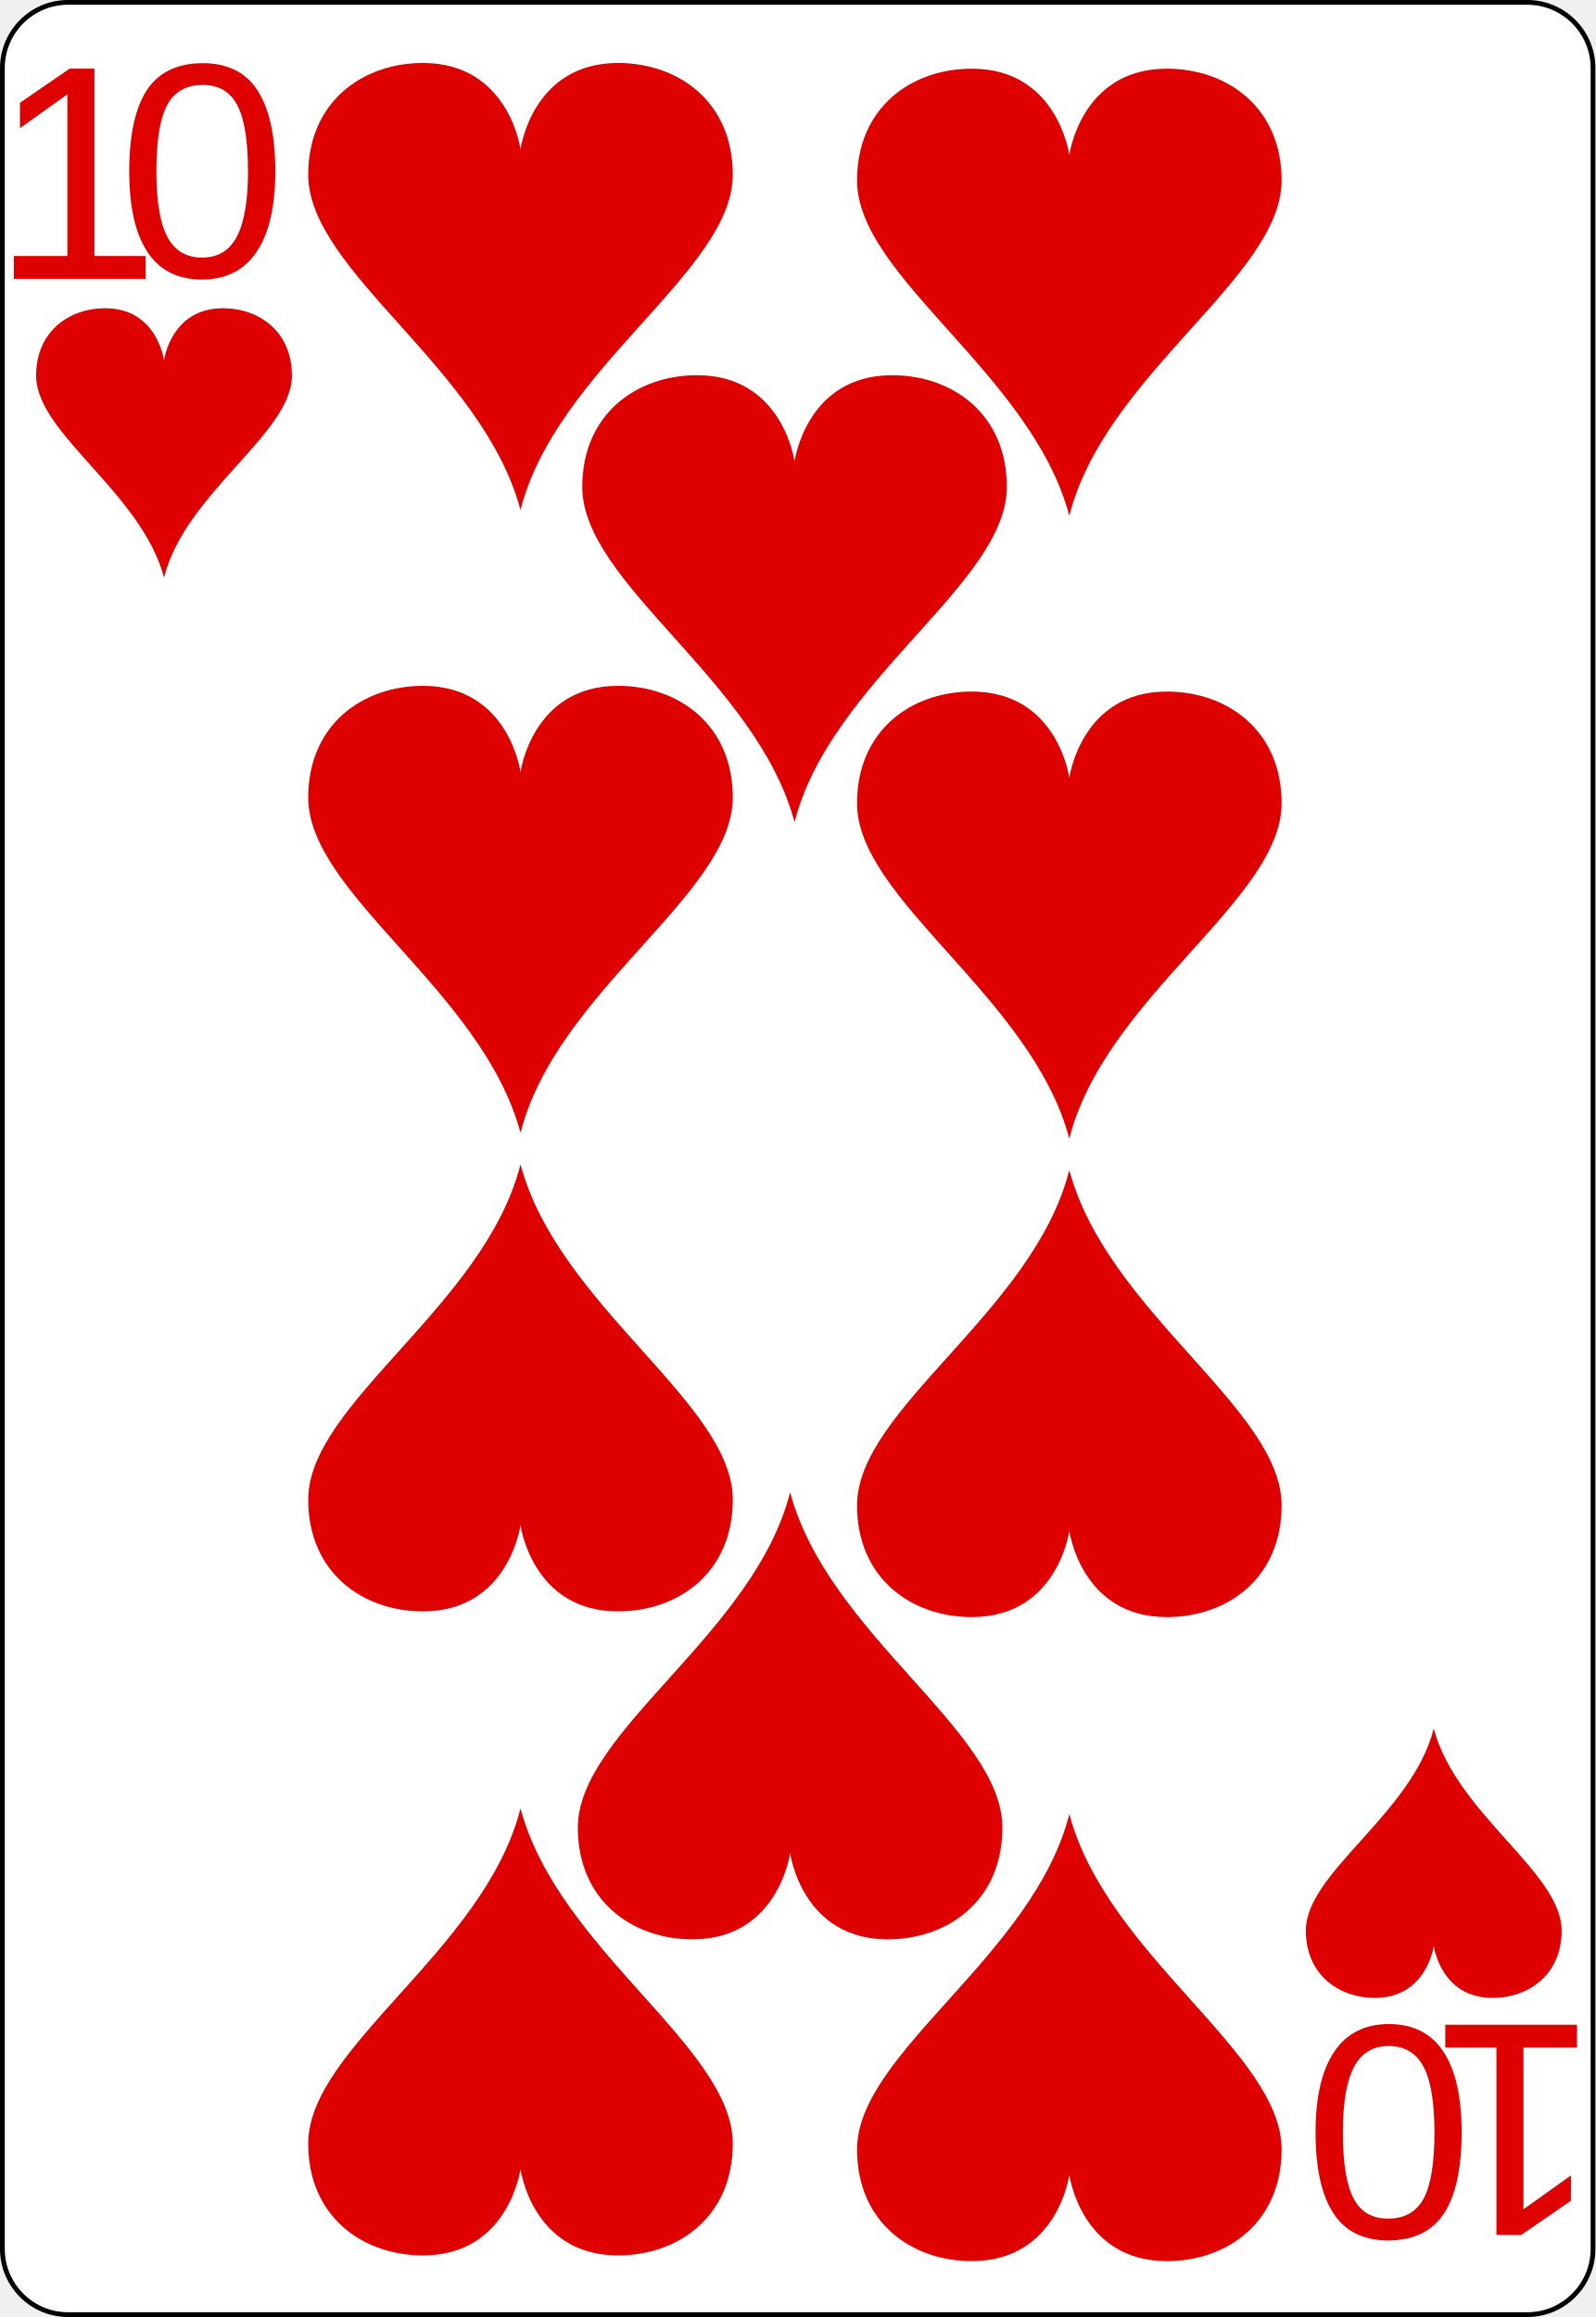
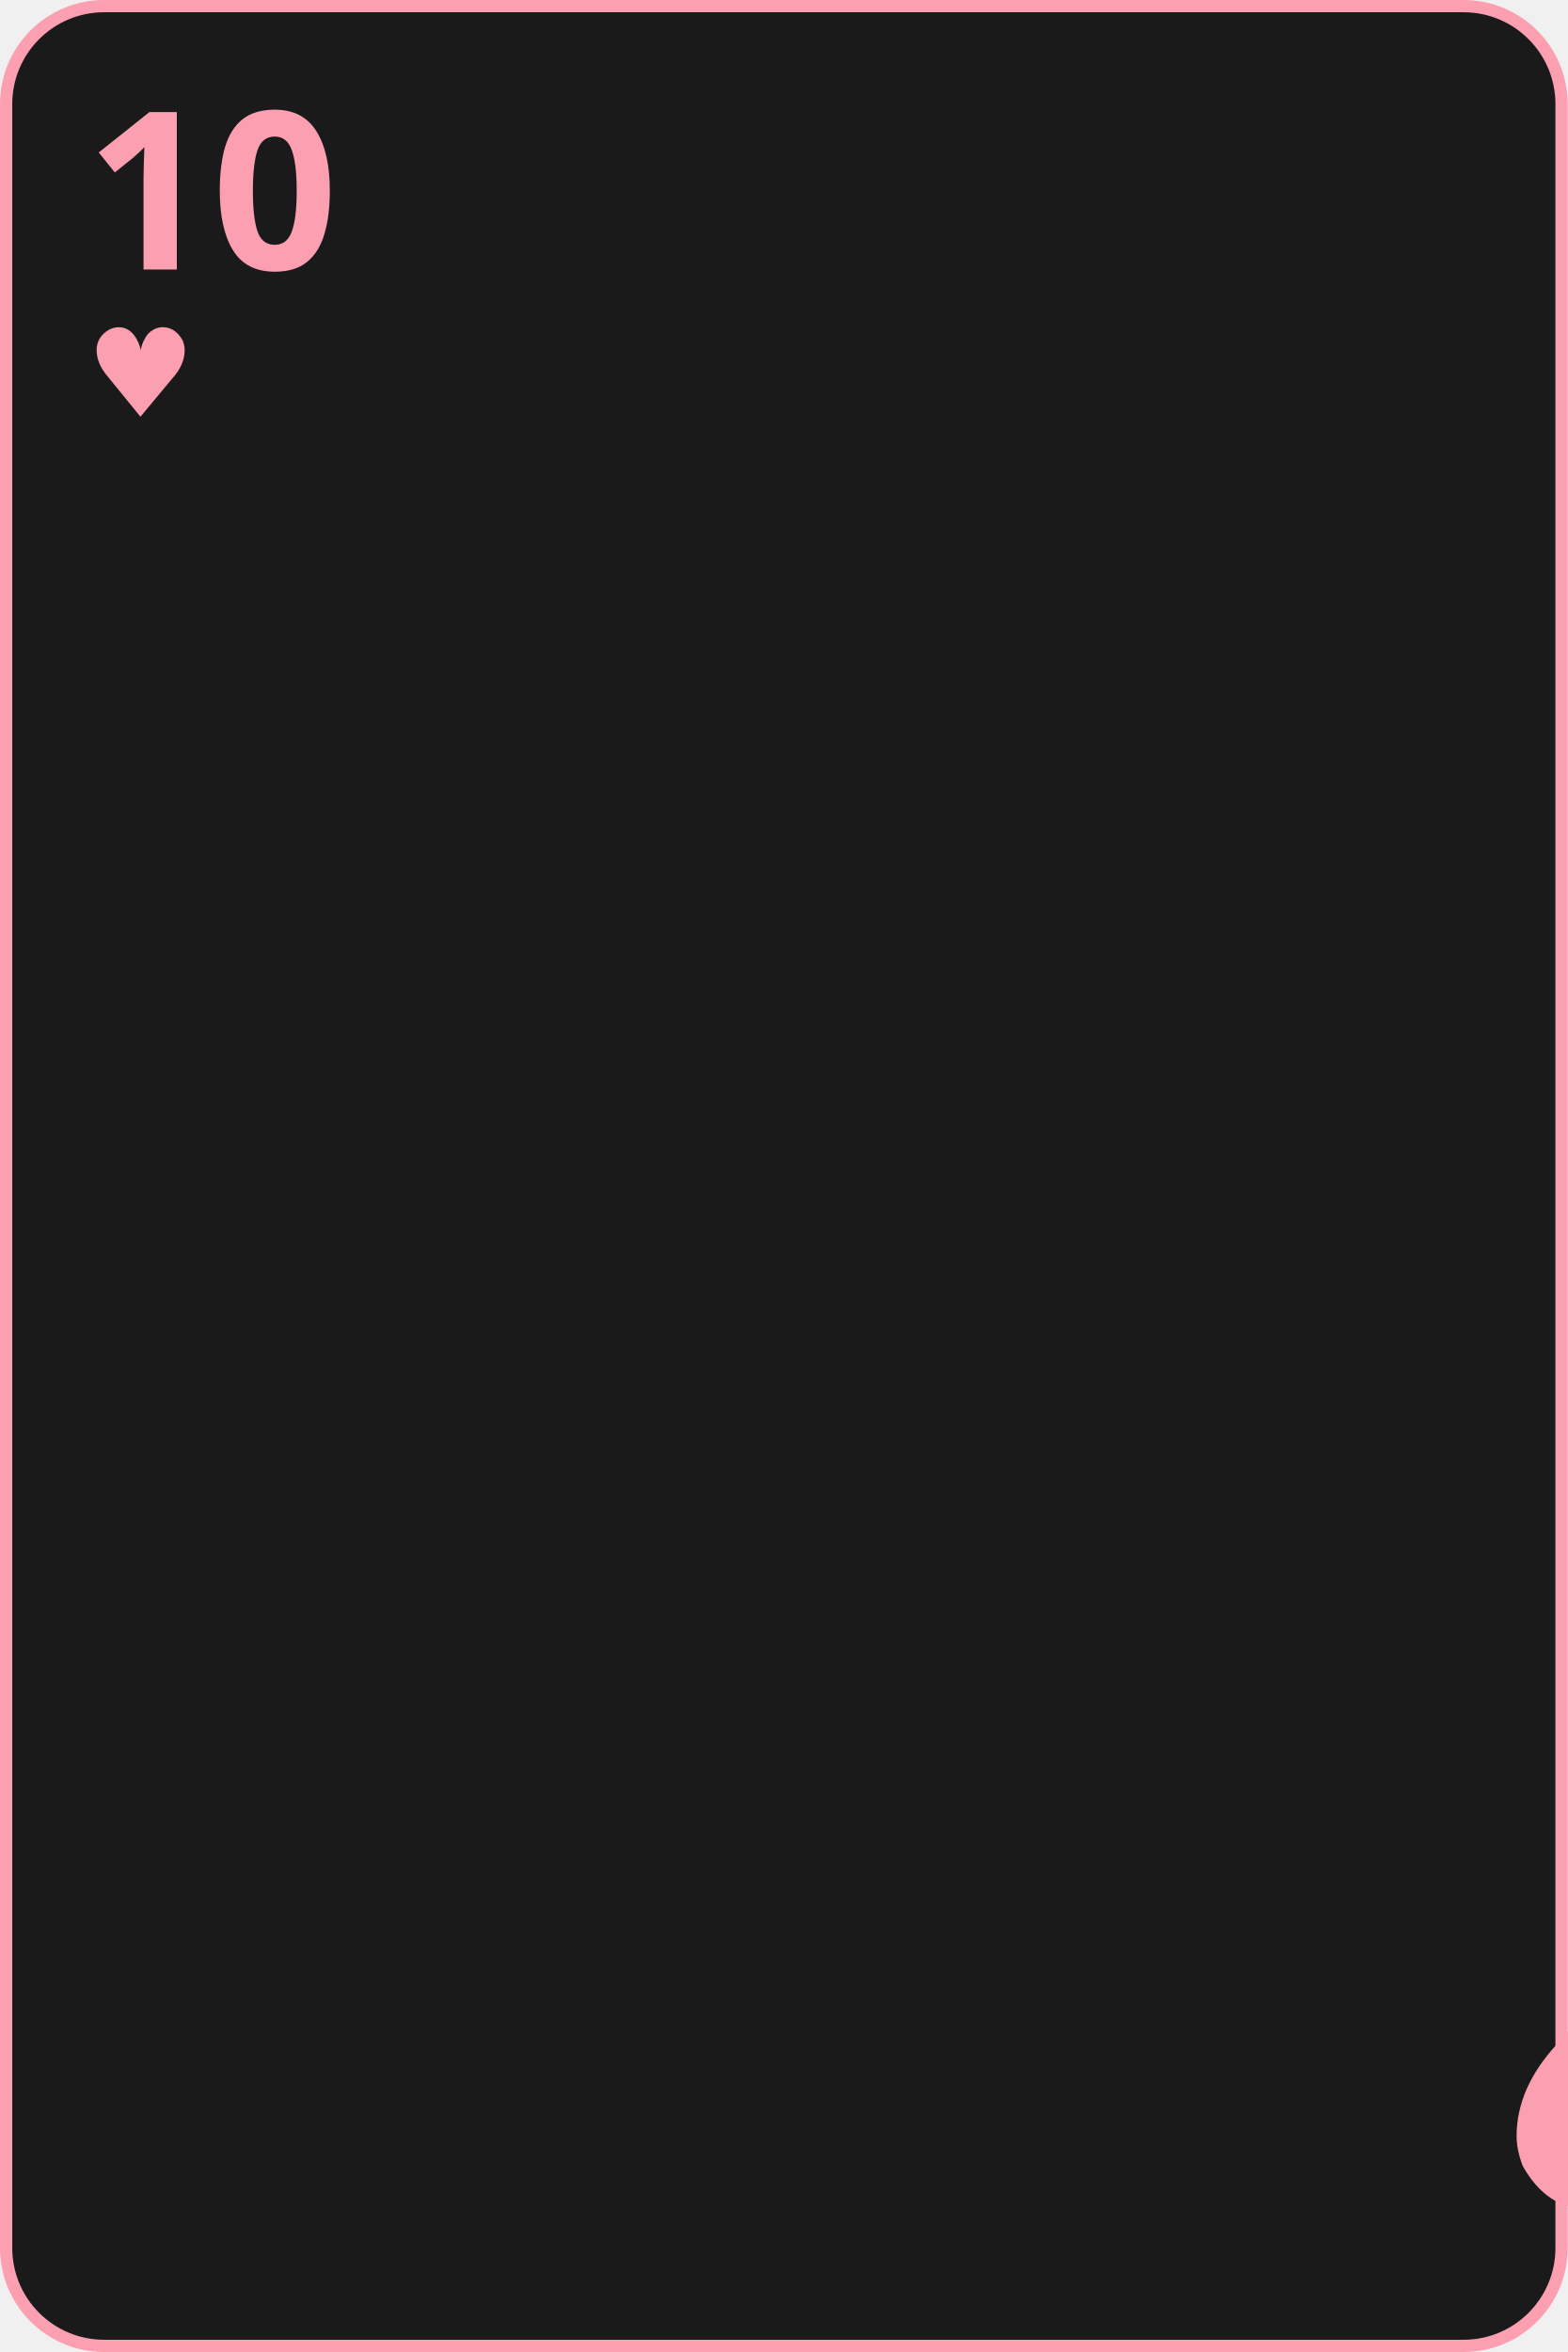
- <svg xmlns="http://www.w3.org/2000/svg" xmlns:xlink="http://www.w3.org/1999/xlink" width="167.087pt" height="242.667pt" viewBox="0 0 167.087 242.667" xml:space="preserve" id="svg2" version="1.1">
-   <defs id="defs41">
-     <radialGradient xlink:href="#linearGradient3773" id="radialGradient3781" cx="-0.158" cy="-8.835" fx="-0.158" fy="-8.835" r="8" gradientTransform="matrix(-1.584269,-0.02349808,0.03071979,-2.477574,-0.2485638,-26.71351)" gradientUnits="userSpaceOnUse" />
-     <linearGradient id="linearGradient3773">
-       <stop style="stop-color:#000000;stop-opacity:1;" offset="0" id="stop3775" />
-       <stop style="stop-color:#000000;stop-opacity:0.649;" offset="1" id="stop3777" />
-     </linearGradient>
-     <radialGradient xlink:href="#linearGradient3773" id="radialGradient3957" cx="-0.158" cy="-8.835" fx="-0.158" fy="-8.835" r="8" gradientTransform="matrix(-1.584269,-0.02349808,0.03071979,-2.477574,-0.2485638,-26.71351)" gradientUnits="userSpaceOnUse" />
-     <linearGradient id="linearGradient3959">
-       <stop style="stop-color:#000000;stop-opacity:1;" offset="0" id="stop3961" />
-       <stop style="stop-color:#000000;stop-opacity:0.649;" offset="1" id="stop3963" />
-     </linearGradient>
-     <radialGradient r="81.903" fy="509.476" fx="168.025" cy="509.476" cx="168.025" gradientTransform="matrix(1.25656,-0.7774064,0.3366382,0.5361257,-221.2021,359.2426)" gradientUnits="userSpaceOnUse" id="radialGradient3975" xlink:href="#linearGradient3784-4" />
-     <linearGradient id="linearGradient3784-4">
-       <stop style="stop-color:#ffffff;stop-opacity:0.435;" offset="0" id="stop3786-8" />
-       <stop style="stop-color:#000000;stop-opacity:0;" offset="1" id="stop3788-6" />
-     </linearGradient>
-     <radialGradient xlink:href="#linearGradient3784-4-5" id="radialGradient3929" gradientUnits="userSpaceOnUse" gradientTransform="matrix(1.25656,-0.7774064,0.3366382,0.5361257,-221.2021,359.2426)" cx="168.025" cy="509.476" fx="168.025" fy="509.476" r="81.903" />
-     <linearGradient id="linearGradient3784-4-5">
-       <stop style="stop-color:#ffffff;stop-opacity:0.489;" offset="0" id="stop3786-8-0" />
-       <stop style="stop-color:#000000;stop-opacity:0;" offset="1" id="stop3788-6-3" />
-     </linearGradient>
-     <radialGradient xlink:href="#linearGradient3784-4-1" id="radialGradient3927" gradientUnits="userSpaceOnUse" gradientTransform="matrix(1.25656,-0.7774064,0.3366382,0.5361257,-221.2021,359.2426)" cx="168.025" cy="509.476" fx="168.025" fy="509.476" r="81.903" />
-     <linearGradient id="linearGradient3784-4-1">
-       <stop style="stop-color:#ffffff;stop-opacity:0.237;" offset="0" id="stop3786-8-03" />
-       <stop style="stop-color:#000000;stop-opacity:0;" offset="1" id="stop3788-6-6" />
-     </linearGradient>
-     <radialGradient xlink:href="#linearGradient3768" id="radialGradient3776" cx="-0.206" cy="-4.579" fx="-0.206" fy="-4.579" r="8" gradientTransform="matrix(-1,0,0,-1.720176,-0.4120407,-13.02719)" gradientUnits="userSpaceOnUse" />
-     <linearGradient id="linearGradient3768">
-       <stop style="stop-color:#df0000;stop-opacity:1;" offset="0" id="stop3770" />
-       <stop style="stop-color:#df0000;stop-opacity:0.672;" offset="1" id="stop3772" />
-     </linearGradient>
-     <radialGradient r="81.903" fy="511.223" fx="171.487" cy="511.223" cx="171.487" gradientTransform="matrix(1.152989,-0.6739155,0.3948202,0.6754904,-233.6326,270.4008)" gradientUnits="userSpaceOnUse" id="radialGradient4013" xlink:href="#linearGradient3784-4-6" />
-     <linearGradient id="linearGradient3784-4-6">
-       <stop style="stop-color:#ffffff;stop-opacity:0.313;" offset="0" id="stop3786-8-8" />
-       <stop style="stop-color:#000000;stop-opacity:0;" offset="1" id="stop3788-6-8" />
-     </linearGradient>
-     <radialGradient r="81.903" fy="492.632" fx="159.354" cy="492.632" cx="159.354" gradientTransform="matrix(1.089478,-0.715138,0.4464527,0.6562658,-244.9333,290.9185)" gradientUnits="userSpaceOnUse" id="radialGradient4013-8" xlink:href="#linearGradient3784-4-2" />
-     <linearGradient id="linearGradient3784-4-2">
-       <stop style="stop-color:#ffffff;stop-opacity:0.29;" offset="0" id="stop3786-8-1" />
-       <stop style="stop-color:#000000;stop-opacity:0;" offset="1" id="stop3788-6-5" />
-     </linearGradient>
-     <radialGradient r="81.903" fy="492.632" fx="159.354" cy="492.632" cx="159.354" gradientTransform="matrix(1.089478,-0.715138,0.4464527,0.6562658,-244.9333,290.9185)" gradientUnits="userSpaceOnUse" id="radialGradient3073" xlink:href="#linearGradient3784-4-2" />
-   </defs>
-   <g id="Layer_x0020_1" style="fill-rule:nonzero;clip-rule:nonzero;stroke:#000000;stroke-miterlimit:4;">
-     <path style="fill:#FFFFFF;stroke-width:0.5;" d="M166.837,235.548c0,3.777-3.087,6.869-6.871,6.869H7.111c-3.775,0-6.861-3.092-6.861-6.869V7.12C0.25,3.343,3.336,0.25,7.111,0.25h152.855    c3.784,0,6.871,3.093,6.871,6.87v228.428z" id="path5" />
-     <g style="stroke:none;" id="g7">
-       <g id="g9">
- 				
- 			</g>
-     </g>
-     <g id="g15">
- 			
- 		</g>
-     <g id="g19">
- 			
- 		</g>
-     <g style="stroke:none;" id="g23">
-       <g id="g25">
- 				
- 			</g>
-     </g>
-     <g style="stroke:none;" id="g31">
-       <g id="g33">
- 				
- 			</g>
-     </g>
-   </g>
-   <text xml:space="preserve" style="font-size:32px;font-style:normal;font-weight:normal;line-height:125%;letter-spacing:0px;word-spacing:0px;fill:#df0000;fill-opacity:1;stroke:none;font-family:Bitstream Vera Sans" x="-0.987" y="29.203" id="text3788">
-     <tspan id="tspan3790" x="-0.987" y="29.203" style="font-style:normal;font-variant:normal;font-weight:normal;font-stretch:normal;fill:#df0000;fill-opacity:1;font-family:Arial;-inkscape-font-specification:Arial">1</tspan>
-   </text>
-   <g transform="matrix(1.674307,0,0,1.566992,17.17751,46.38532)" id="layer1-9-6" style="fill:#df0000;fill-opacity:1">
-     <path style="fill:#df0000;fill-opacity:1" id="hl-8" d="M 3.676,-9 C 0.433,-9 0,-5.523 0,-5.523 0,-5.523 -0.433,-9 -3.676,-9 -5.946,-9 -8,-7.441 -8,-4.5 -8,-0.614 -1.421,3.294 0,9 1.352,3.299 8,-0.614 8,-4.5 8,-7.441 5.946,-9 3.676,-9 z" />
-   </g>
-   <g transform="matrix(-1.674307,0,0,-1.566992,150.156,195.1431)" id="layer1-9-6-5" style="fill:#df0000;fill-opacity:1">
-     <path style="fill:#df0000;fill-opacity:1" id="hl-8-1" d="M 3.676,-9 C 0.433,-9 0,-5.523 0,-5.523 0,-5.523 -0.433,-9 -3.676,-9 -5.946,-9 -8,-7.441 -8,-4.5 -8,-0.614 -1.421,3.294 0,9 1.352,3.299 8,-0.614 8,-4.5 8,-7.441 5.946,-9 3.676,-9 z" />
-   </g>
-   <g transform="matrix(2.779008,0,0,2.600887,54.51227,30.00377)" id="layer1-9-6-8" style="fill:#df0000;fill-opacity:1">
-     <path style="fill:#df0000;fill-opacity:1" id="hl-8-8" d="M 3.676,-9 C 0.433,-9 0,-5.523 0,-5.523 0,-5.523 -0.433,-9 -3.676,-9 -5.946,-9 -8,-7.441 -8,-4.5 -8,-0.614 -1.421,3.294 0,9 1.352,3.299 8,-0.614 8,-4.5 8,-7.441 5.946,-9 3.676,-9 z" />
-   </g>
-   <g transform="matrix(-2.779008,0,0,-2.600887,54.51227,212.8062)" id="layer1-9-6-8-9" style="fill:#df0000;fill-opacity:1">
-     <path style="fill:#df0000;fill-opacity:1" id="hl-8-8-5" d="M 3.676,-9 C 0.433,-9 0,-5.523 0,-5.523 0,-5.523 -0.433,-9 -3.676,-9 -5.946,-9 -8,-7.441 -8,-4.5 -8,-0.614 -1.421,3.294 0,9 1.352,3.299 8,-0.614 8,-4.5 8,-7.441 5.946,-9 3.676,-9 z" />
-   </g>
-   <g transform="matrix(2.779008,0,0,2.600887,54.51227,95.23862)" id="layer1-9-6-8-8" style="fill:#df0000;fill-opacity:1">
-     <path style="fill:#df0000;fill-opacity:1" id="hl-8-8-8" d="M 3.676,-9 C 0.433,-9 0,-5.523 0,-5.523 0,-5.523 -0.433,-9 -3.676,-9 -5.946,-9 -8,-7.441 -8,-4.5 -8,-0.614 -1.421,3.294 0,9 1.352,3.299 8,-0.614 8,-4.5 8,-7.441 5.946,-9 3.676,-9 z" />
-   </g>
-   <g transform="matrix(-2.779008,0,0,-2.600887,54.51227,145.356)" id="layer1-9-6-8-884-8" style="fill:#df0000;fill-opacity:1">
-     <path style="fill:#df0000;fill-opacity:1" id="hl-8-8-3-8" d="M 3.676,-9 C 0.433,-9 0,-5.523 0,-5.523 0,-5.523 -0.433,-9 -3.676,-9 -5.946,-9 -8,-7.441 -8,-4.5 -8,-0.614 -1.421,3.294 0,9 1.352,3.299 8,-0.614 8,-4.5 8,-7.441 5.946,-9 3.676,-9 z" />
-   </g>
-   <g transform="matrix(2.779008,0,0,2.600887,111.9909,30.60254)" id="layer1-9-6-8-7" style="fill:#df0000;fill-opacity:1">
-     <path style="fill:#df0000;fill-opacity:1" id="hl-8-8-1" d="M 3.676,-9 C 0.433,-9 0,-5.523 0,-5.523 0,-5.523 -0.433,-9 -3.676,-9 -5.946,-9 -8,-7.441 -8,-4.5 -8,-0.614 -1.421,3.294 0,9 1.352,3.299 8,-0.614 8,-4.5 8,-7.441 5.946,-9 3.676,-9 z" />
-   </g>
-   <g transform="matrix(-2.779008,0,0,-2.600887,111.9909,213.4049)" id="layer1-9-6-8-9-7" style="fill:#df0000;fill-opacity:1">
-     <path style="fill:#df0000;fill-opacity:1" id="hl-8-8-5-2" d="M 3.676,-9 C 0.433,-9 0,-5.523 0,-5.523 0,-5.523 -0.433,-9 -3.676,-9 -5.946,-9 -8,-7.441 -8,-4.5 -8,-0.614 -1.421,3.294 0,9 1.352,3.299 8,-0.614 8,-4.5 8,-7.441 5.946,-9 3.676,-9 z" />
-   </g>
-   <g transform="matrix(2.779008,0,0,2.600887,111.9909,95.8374)" id="layer1-9-6-8-8-7" style="fill:#df0000;fill-opacity:1">
-     <path style="fill:#df0000;fill-opacity:1" id="hl-8-8-8-2" d="M 3.676,-9 C 0.433,-9 0,-5.523 0,-5.523 0,-5.523 -0.433,-9 -3.676,-9 -5.946,-9 -8,-7.441 -8,-4.5 -8,-0.614 -1.421,3.294 0,9 1.352,3.299 8,-0.614 8,-4.5 8,-7.441 5.946,-9 3.676,-9 z" />
-   </g>
-   <g transform="matrix(-2.779008,0,0,-2.600887,111.9909,145.9548)" id="layer1-9-6-8-884-8-2" style="fill:#df0000;fill-opacity:1">
-     <path style="fill:#df0000;fill-opacity:1" id="hl-8-8-3-8-6" d="M 3.676,-9 C 0.433,-9 0,-5.523 0,-5.523 0,-5.523 -0.433,-9 -3.676,-9 -5.946,-9 -8,-7.441 -8,-4.5 -8,-0.614 -1.421,3.294 0,9 1.352,3.299 8,-0.614 8,-4.5 8,-7.441 5.946,-9 3.676,-9 z" />
-   </g>
-   <g transform="matrix(2.779008,0,0,2.600887,83.21339,62.70455)" id="layer1-9-6-8-91" style="fill:#df0000;fill-opacity:1">
-     <path style="fill:#df0000;fill-opacity:1" id="hl-8-8-7" d="M 3.676,-9 C 0.433,-9 0,-5.523 0,-5.523 0,-5.523 -0.433,-9 -3.676,-9 -5.946,-9 -8,-7.441 -8,-4.5 -8,-0.614 -1.421,3.294 0,9 1.352,3.299 8,-0.614 8,-4.5 8,-7.441 5.946,-9 3.676,-9 z" />
-   </g>
-   <g transform="matrix(-2.779008,0,0,-2.600887,82.74851,179.7029)" id="layer1-9-6-8-9-6" style="fill:#df0000;fill-opacity:1">
-     <path style="fill:#df0000;fill-opacity:1" id="hl-8-8-5-8" d="M 3.676,-9 C 0.433,-9 0,-5.523 0,-5.523 0,-5.523 -0.433,-9 -3.676,-9 -5.946,-9 -8,-7.441 -8,-4.5 -8,-0.614 -1.421,3.294 0,9 1.352,3.299 8,-0.614 8,-4.5 8,-7.441 5.946,-9 3.676,-9 z" />
-   </g>
-   <text xml:space="preserve" style="font-size:32px;font-style:normal;font-weight:normal;line-height:125%;letter-spacing:0px;word-spacing:0px;fill:#df0000;fill-opacity:1;stroke:none;font-family:Bitstream Vera Sans" x="12.287" y="28.96" id="text3788-43">
-     <tspan id="tspan3790-1" x="12.287" y="28.96" style="font-style:normal;font-variant:normal;font-weight:normal;font-stretch:normal;fill:#df0000;fill-opacity:1;font-family:Arial;-inkscape-font-specification:Arial">0</tspan>
-   </text>
-   <text xml:space="preserve" style="font-size:32px;font-style:normal;font-weight:normal;line-height:125%;letter-spacing:0px;word-spacing:0px;fill:#df0000;fill-opacity:1;stroke:none;font-family:Bitstream Vera Sans" x="-167.598" y="-212.06" id="text3788-7" transform="scale(-1,-1)">
-     <tspan id="tspan3790-5" x="-167.598" y="-212.06" style="font-style:normal;font-variant:normal;font-weight:normal;font-stretch:normal;fill:#df0000;fill-opacity:1;font-family:Arial;-inkscape-font-specification:Arial">1</tspan>
-   </text>
-   <text xml:space="preserve" style="font-size:32px;font-style:normal;font-weight:normal;line-height:125%;letter-spacing:0px;word-spacing:0px;fill:#df0000;fill-opacity:1;stroke:none;font-family:Bitstream Vera Sans" x="-154.324" y="-212.302" id="text3788-43-8" transform="scale(-1,-1)">
-     <tspan id="tspan3790-1-7" x="-154.324" y="-212.302" style="font-style:normal;font-variant:normal;font-weight:normal;font-stretch:normal;fill:#df0000;fill-opacity:1;font-family:Arial;-inkscape-font-specification:Arial">0</tspan>
-   </text>
+ <svg xmlns="http://www.w3.org/2000/svg" width="256" height="384" viewBox="0 0 256 384">
+   <rect x="1" y="1" width="254" height="382" rx="16" ry="16" fill="#1a1a1a" stroke="#fb9fb1" stroke-width="2" />
+   <text x="14" y="44" font-family="Fira Mono" font-size="36" font-weight="700" fill="#fb9fb1">10</text>
+   <text x="14" y="68" font-family="Fira Mono" font-size="20" fill="#fb9fb1">♥</text>
+   <text x="242" y="350" font-family="Fira Mono" font-size="64" text-anchor="end" fill="#fb9fb1" transform="rotate(180 242 332)">♥</text>
</svg>
